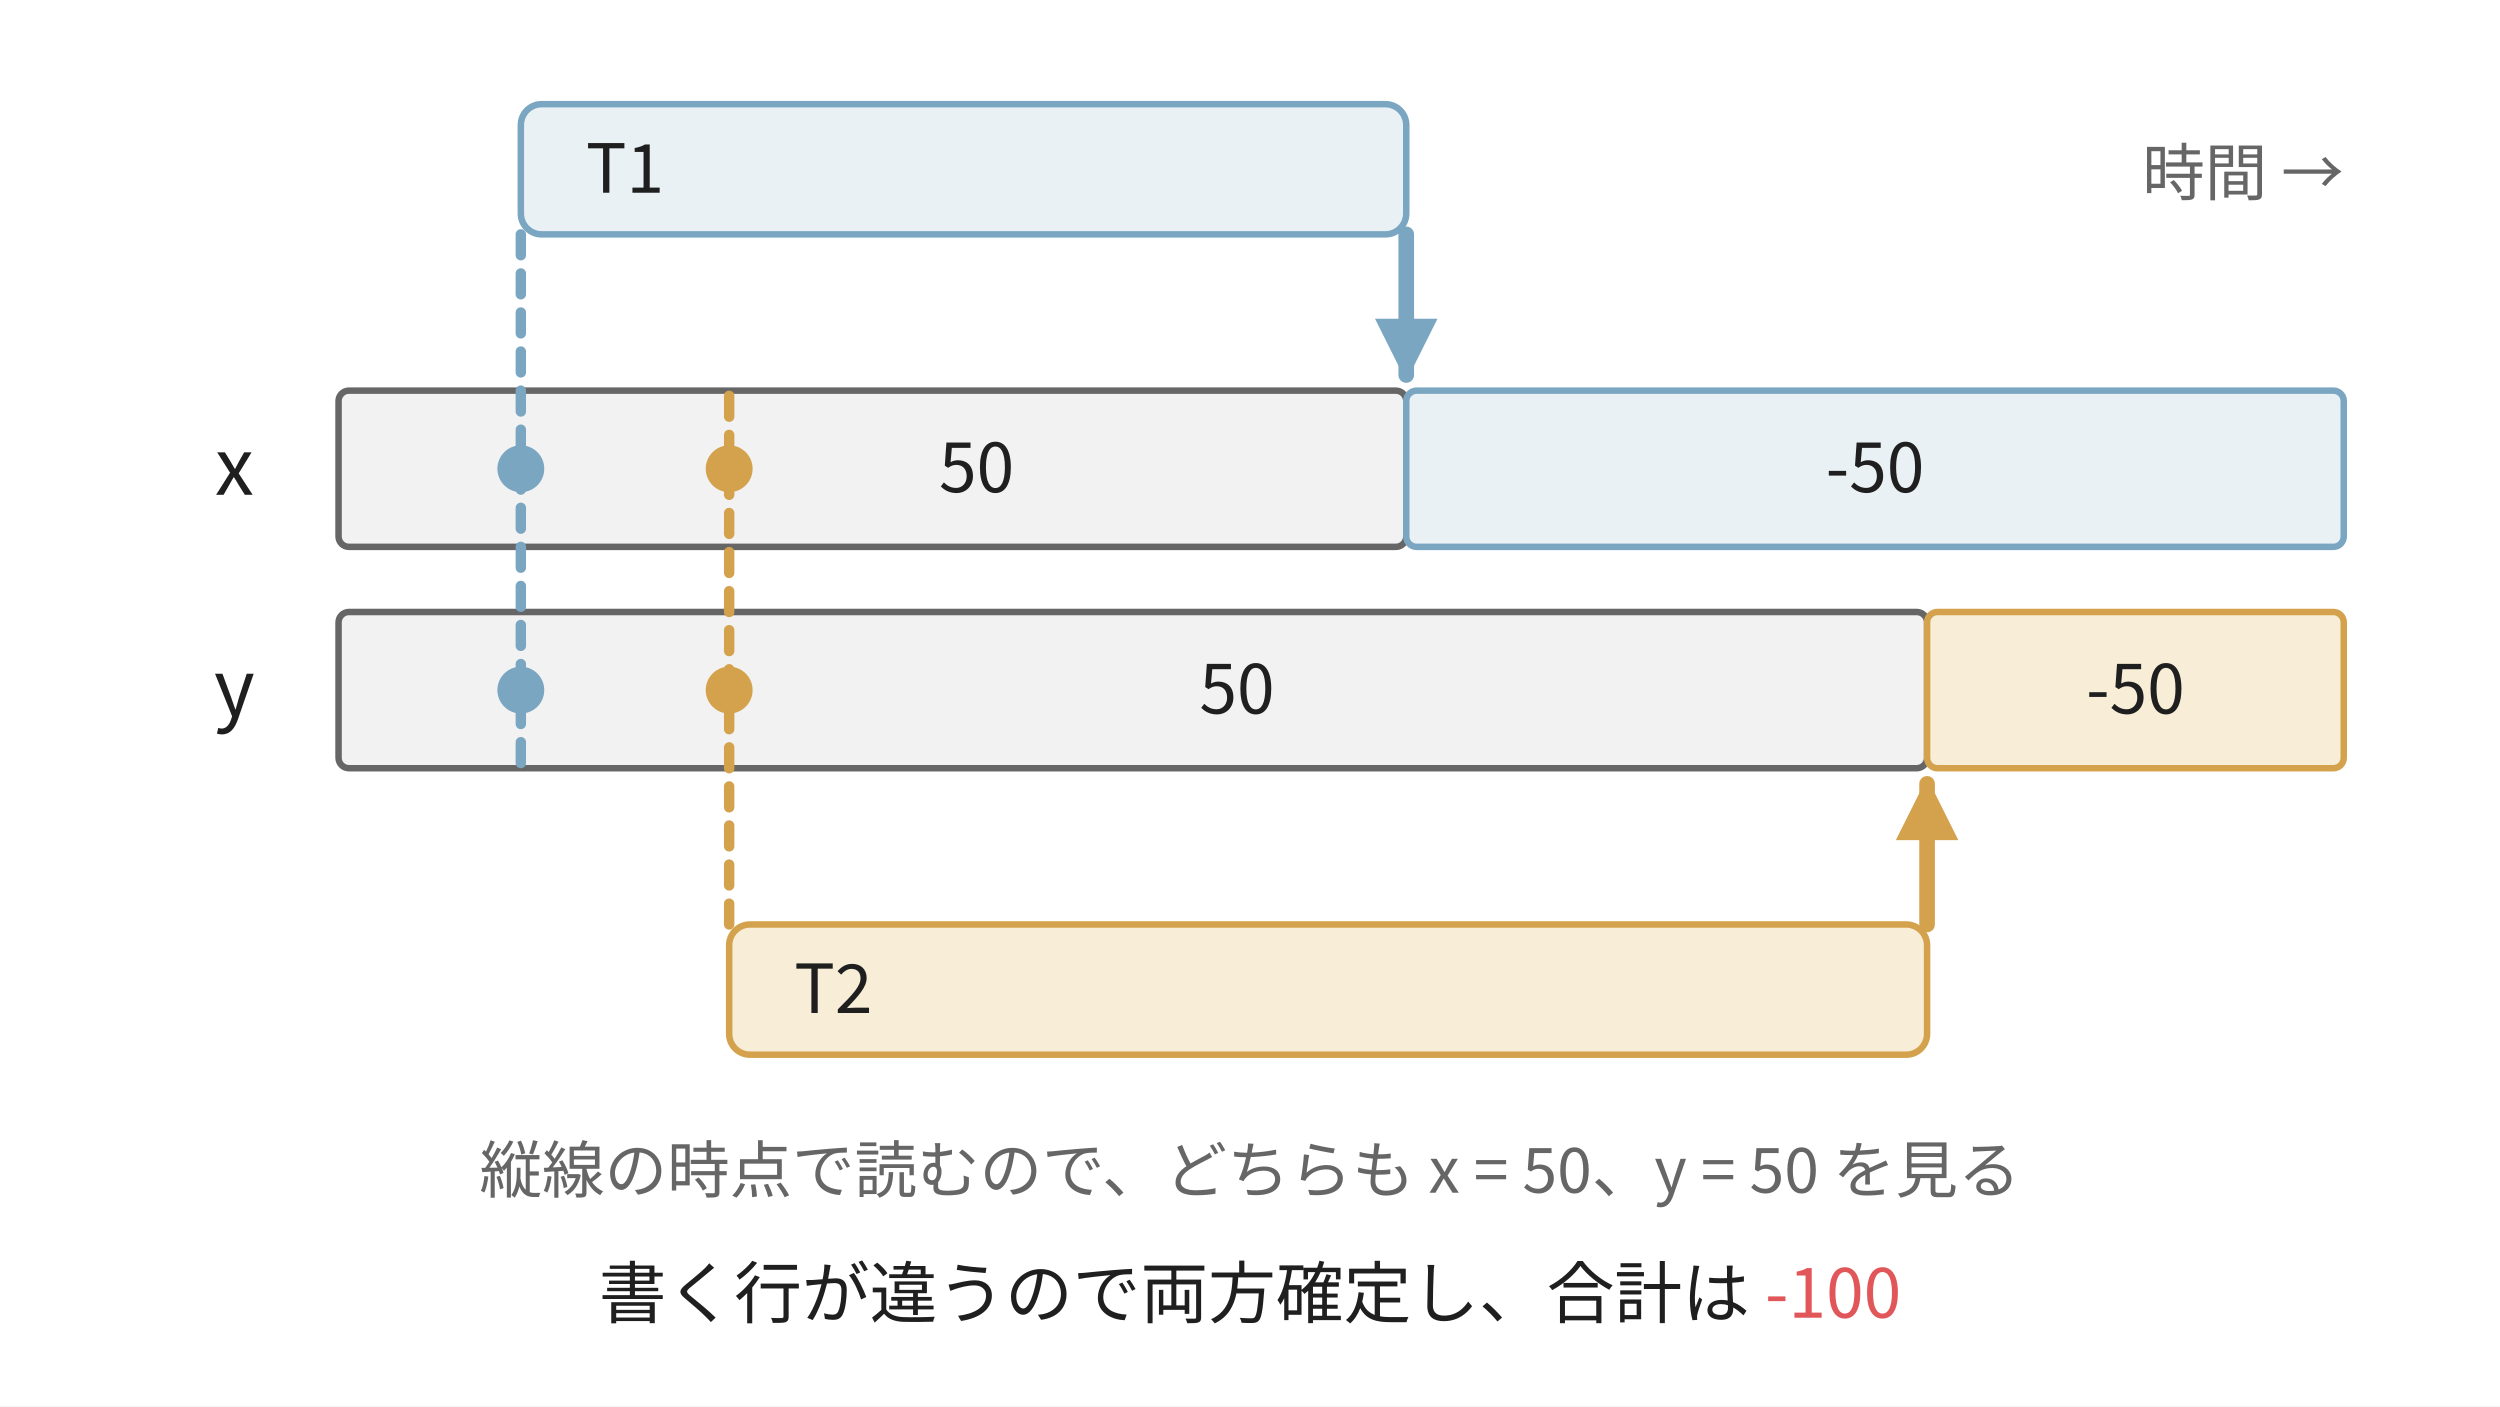
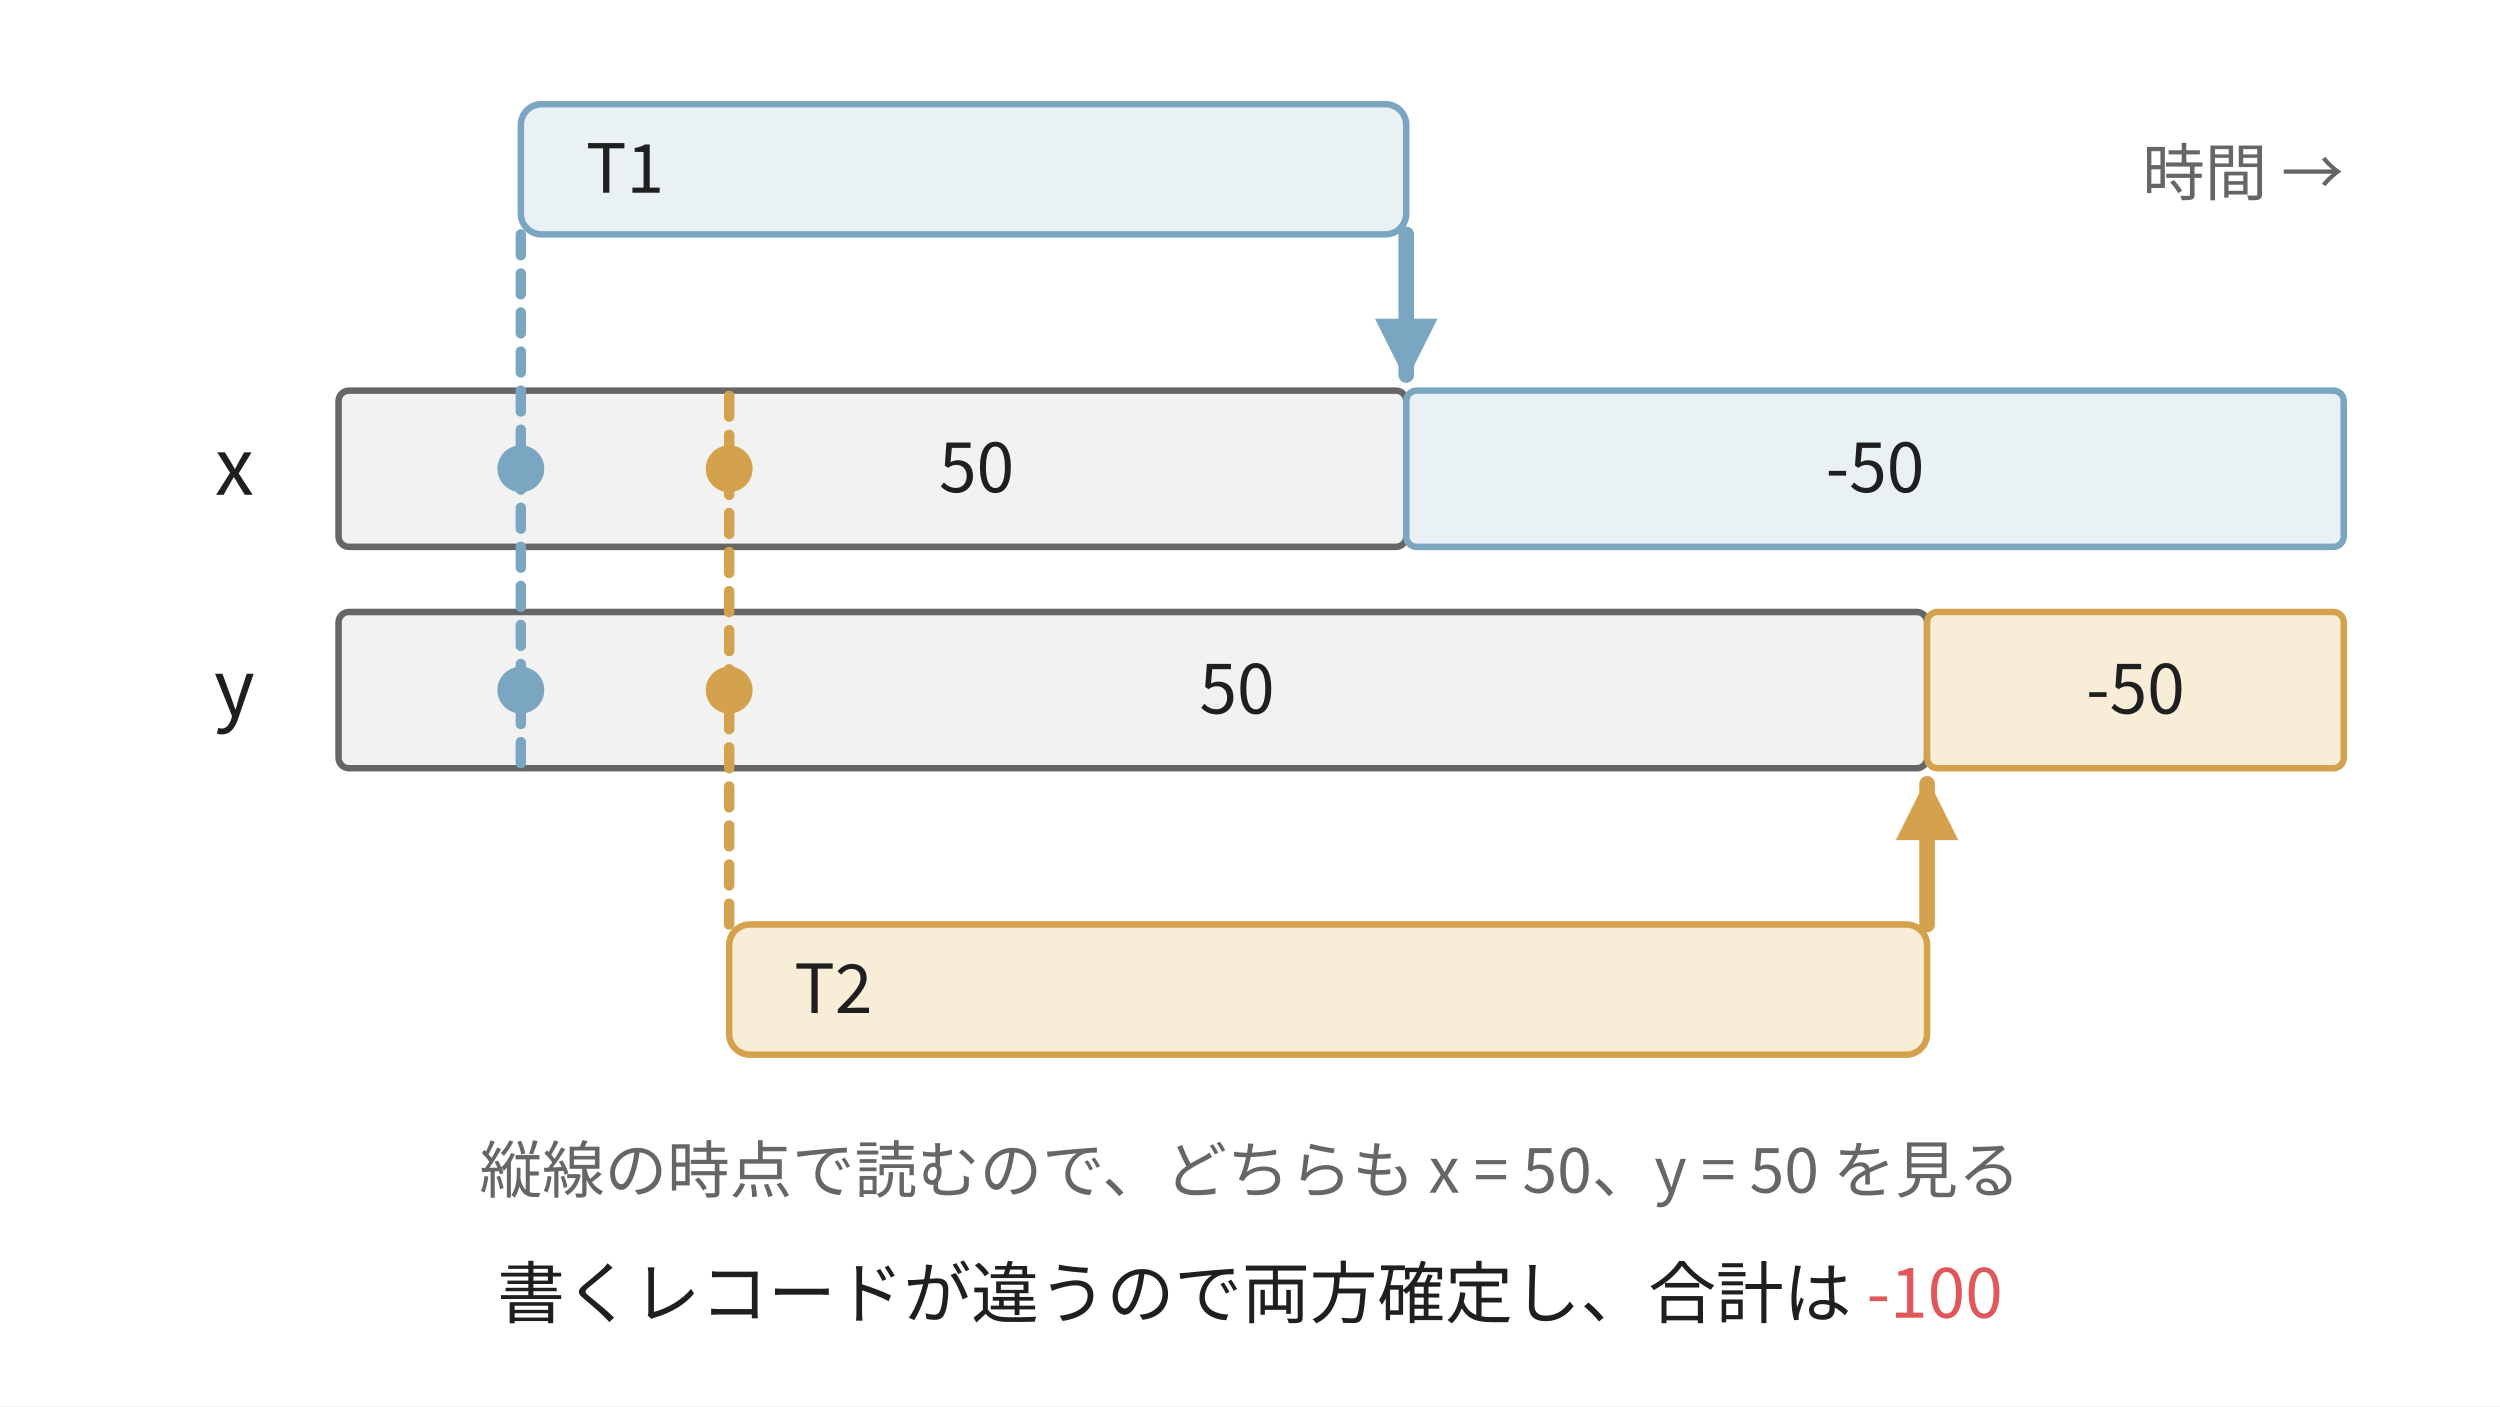
<svg xmlns="http://www.w3.org/2000/svg" width="960" height="540" viewBox="0 0 960 540" role="img">
  <style>text{font-family:'Hiragino Sans','Noto Sans CJK JP','Yu Gothic',sans-serif;fill:#1f1f1f}</style>
  <defs>
    <marker id="arrow-blue" viewBox="0 0 10 10" refX="9" refY="5" markerWidth="4" markerHeight="4" orient="auto">
      <path d="M0,0 L10,5 L0,10 z" fill="#7aa6c2" />
    </marker>
    <marker id="arrow-ochre" viewBox="0 0 10 10" refX="9" refY="5" markerWidth="4" markerHeight="4" orient="auto">
      <path d="M0,0 L10,5 L0,10 z" fill="#d4a24c" />
    </marker>
  </defs>
  <rect width="960" height="540" fill="#ffffff" />
  <text x="900" y="75" font-size="24" font-weight="normal" text-anchor="end" style="fill:#666666">時間 →</text>
  <text x="90" y="190.0" font-size="30" font-weight="normal" text-anchor="middle" style="fill:#1f1f1f">x</text>
  <rect x="130" y="150" width="410" height="60" rx="4" fill="#f2f2f2" stroke="#666666" stroke-width="2.5" />
  <text x="375.0" y="189.0" font-size="26" font-weight="normal" text-anchor="middle" style="fill:#1f1f1f">50</text>
  <rect x="540" y="150" width="360" height="60" rx="4" fill="#eaf1f5" stroke="#7aa6c2" stroke-width="2.5" />
  <text x="720.0" y="189.0" font-size="26" font-weight="normal" text-anchor="middle" style="fill:#1f1f1f">-50</text>
  <text x="90" y="275.0" font-size="30" font-weight="normal" text-anchor="middle" style="fill:#1f1f1f">y</text>
  <rect x="130" y="235" width="610" height="60" rx="4" fill="#f2f2f2" stroke="#666666" stroke-width="2.5" />
  <text x="475.0" y="274.0" font-size="26" font-weight="normal" text-anchor="middle" style="fill:#1f1f1f">50</text>
  <rect x="740" y="235" width="160" height="60" rx="4" fill="#f8eed8" stroke="#d4a24c" stroke-width="2.5" />
  <text x="820.0" y="274.0" font-size="26" font-weight="normal" text-anchor="middle" style="fill:#1f1f1f">-50</text>
  <rect x="200" y="40" width="340" height="50" rx="8" fill="#eaf1f5" stroke="#7aa6c2" stroke-width="2.5" />
  <text x="240" y="74" font-size="26" font-weight="normal" text-anchor="middle" style="fill:#1f1f1f">T1</text>
  <rect x="280" y="355" width="460" height="50" rx="8" fill="#f8eed8" stroke="#d4a24c" stroke-width="2.5" />
  <text x="320" y="389" font-size="26" font-weight="normal" text-anchor="middle" style="fill:#1f1f1f">T2</text>
  <line x1="200" y1="90" x2="200" y2="295" stroke="#7aa6c2" stroke-width="4" stroke-linecap="round" stroke-dasharray="8 7" />
  <line x1="280" y1="355" x2="280" y2="150" stroke="#d4a24c" stroke-width="4" stroke-linecap="round" stroke-dasharray="8 7" />
  <circle cx="200" cy="180.0" r="9" fill="#7aa6c2" />
  <circle cx="200" cy="265.0" r="9" fill="#7aa6c2" />
  <circle cx="280" cy="180.0" r="9" fill="#d4a24c" />
  <circle cx="280" cy="265.0" r="9" fill="#d4a24c" />
  <line x1="540" y1="90" x2="540" y2="144" stroke="#7aa6c2" stroke-width="6" stroke-linecap="round" marker-end="url(#arrow-blue)" />
  <line x1="740" y1="355" x2="740" y2="301" stroke="#d4a24c" stroke-width="6" stroke-linecap="round" marker-end="url(#arrow-ochre)" />
  <text x="480" y="458" font-size="24" font-weight="normal" text-anchor="middle" style="fill:#666666">縦線の時点で読むので、どちらも x = 50、y = 50 を見る</text>
-   <text x="480" y="506" font-size="26" font-weight="normal" text-anchor="middle" style="fill:#1f1f1f">書く行が違うので両方確定し、合計は <tspan style="fill:#e15759">-100</tspan>
+   <text x="480" y="506" font-size="26" font-weight="normal" text-anchor="middle" style="fill:#1f1f1f">書くレコードが違うので両方確定し、合計は <tspan style="fill:#e15759">-100</tspan>
  </text>
</svg>
